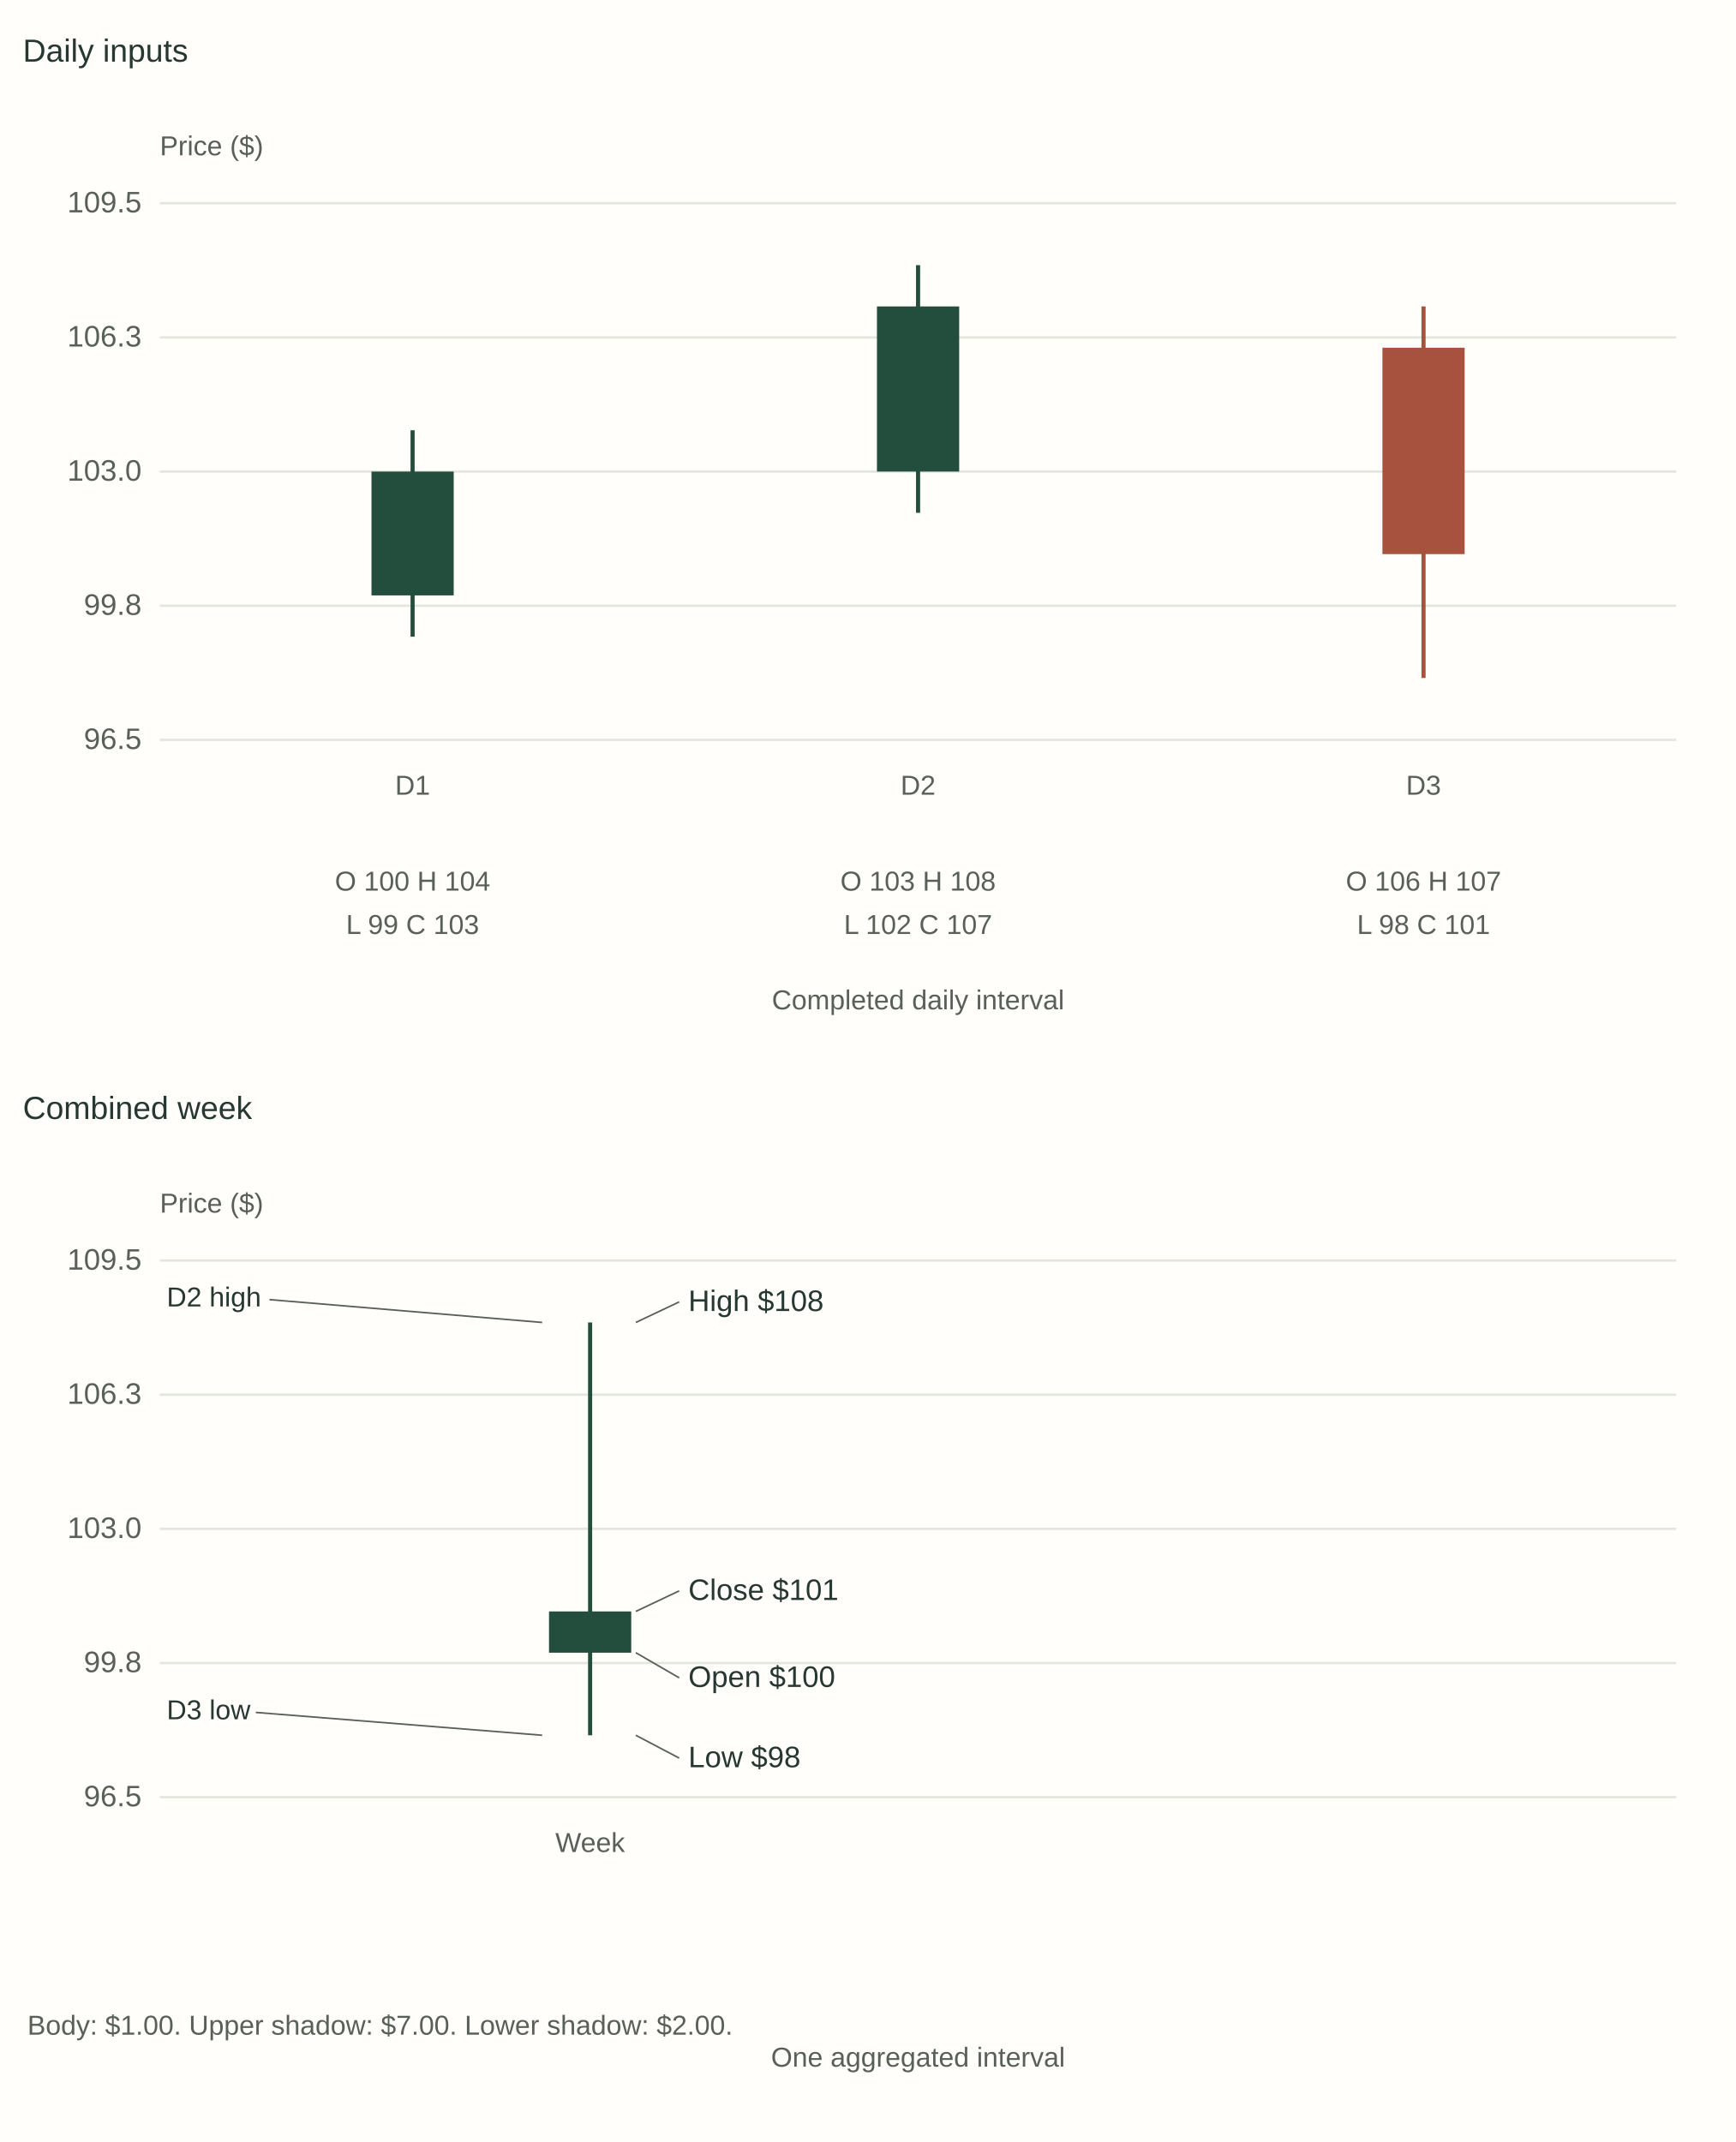
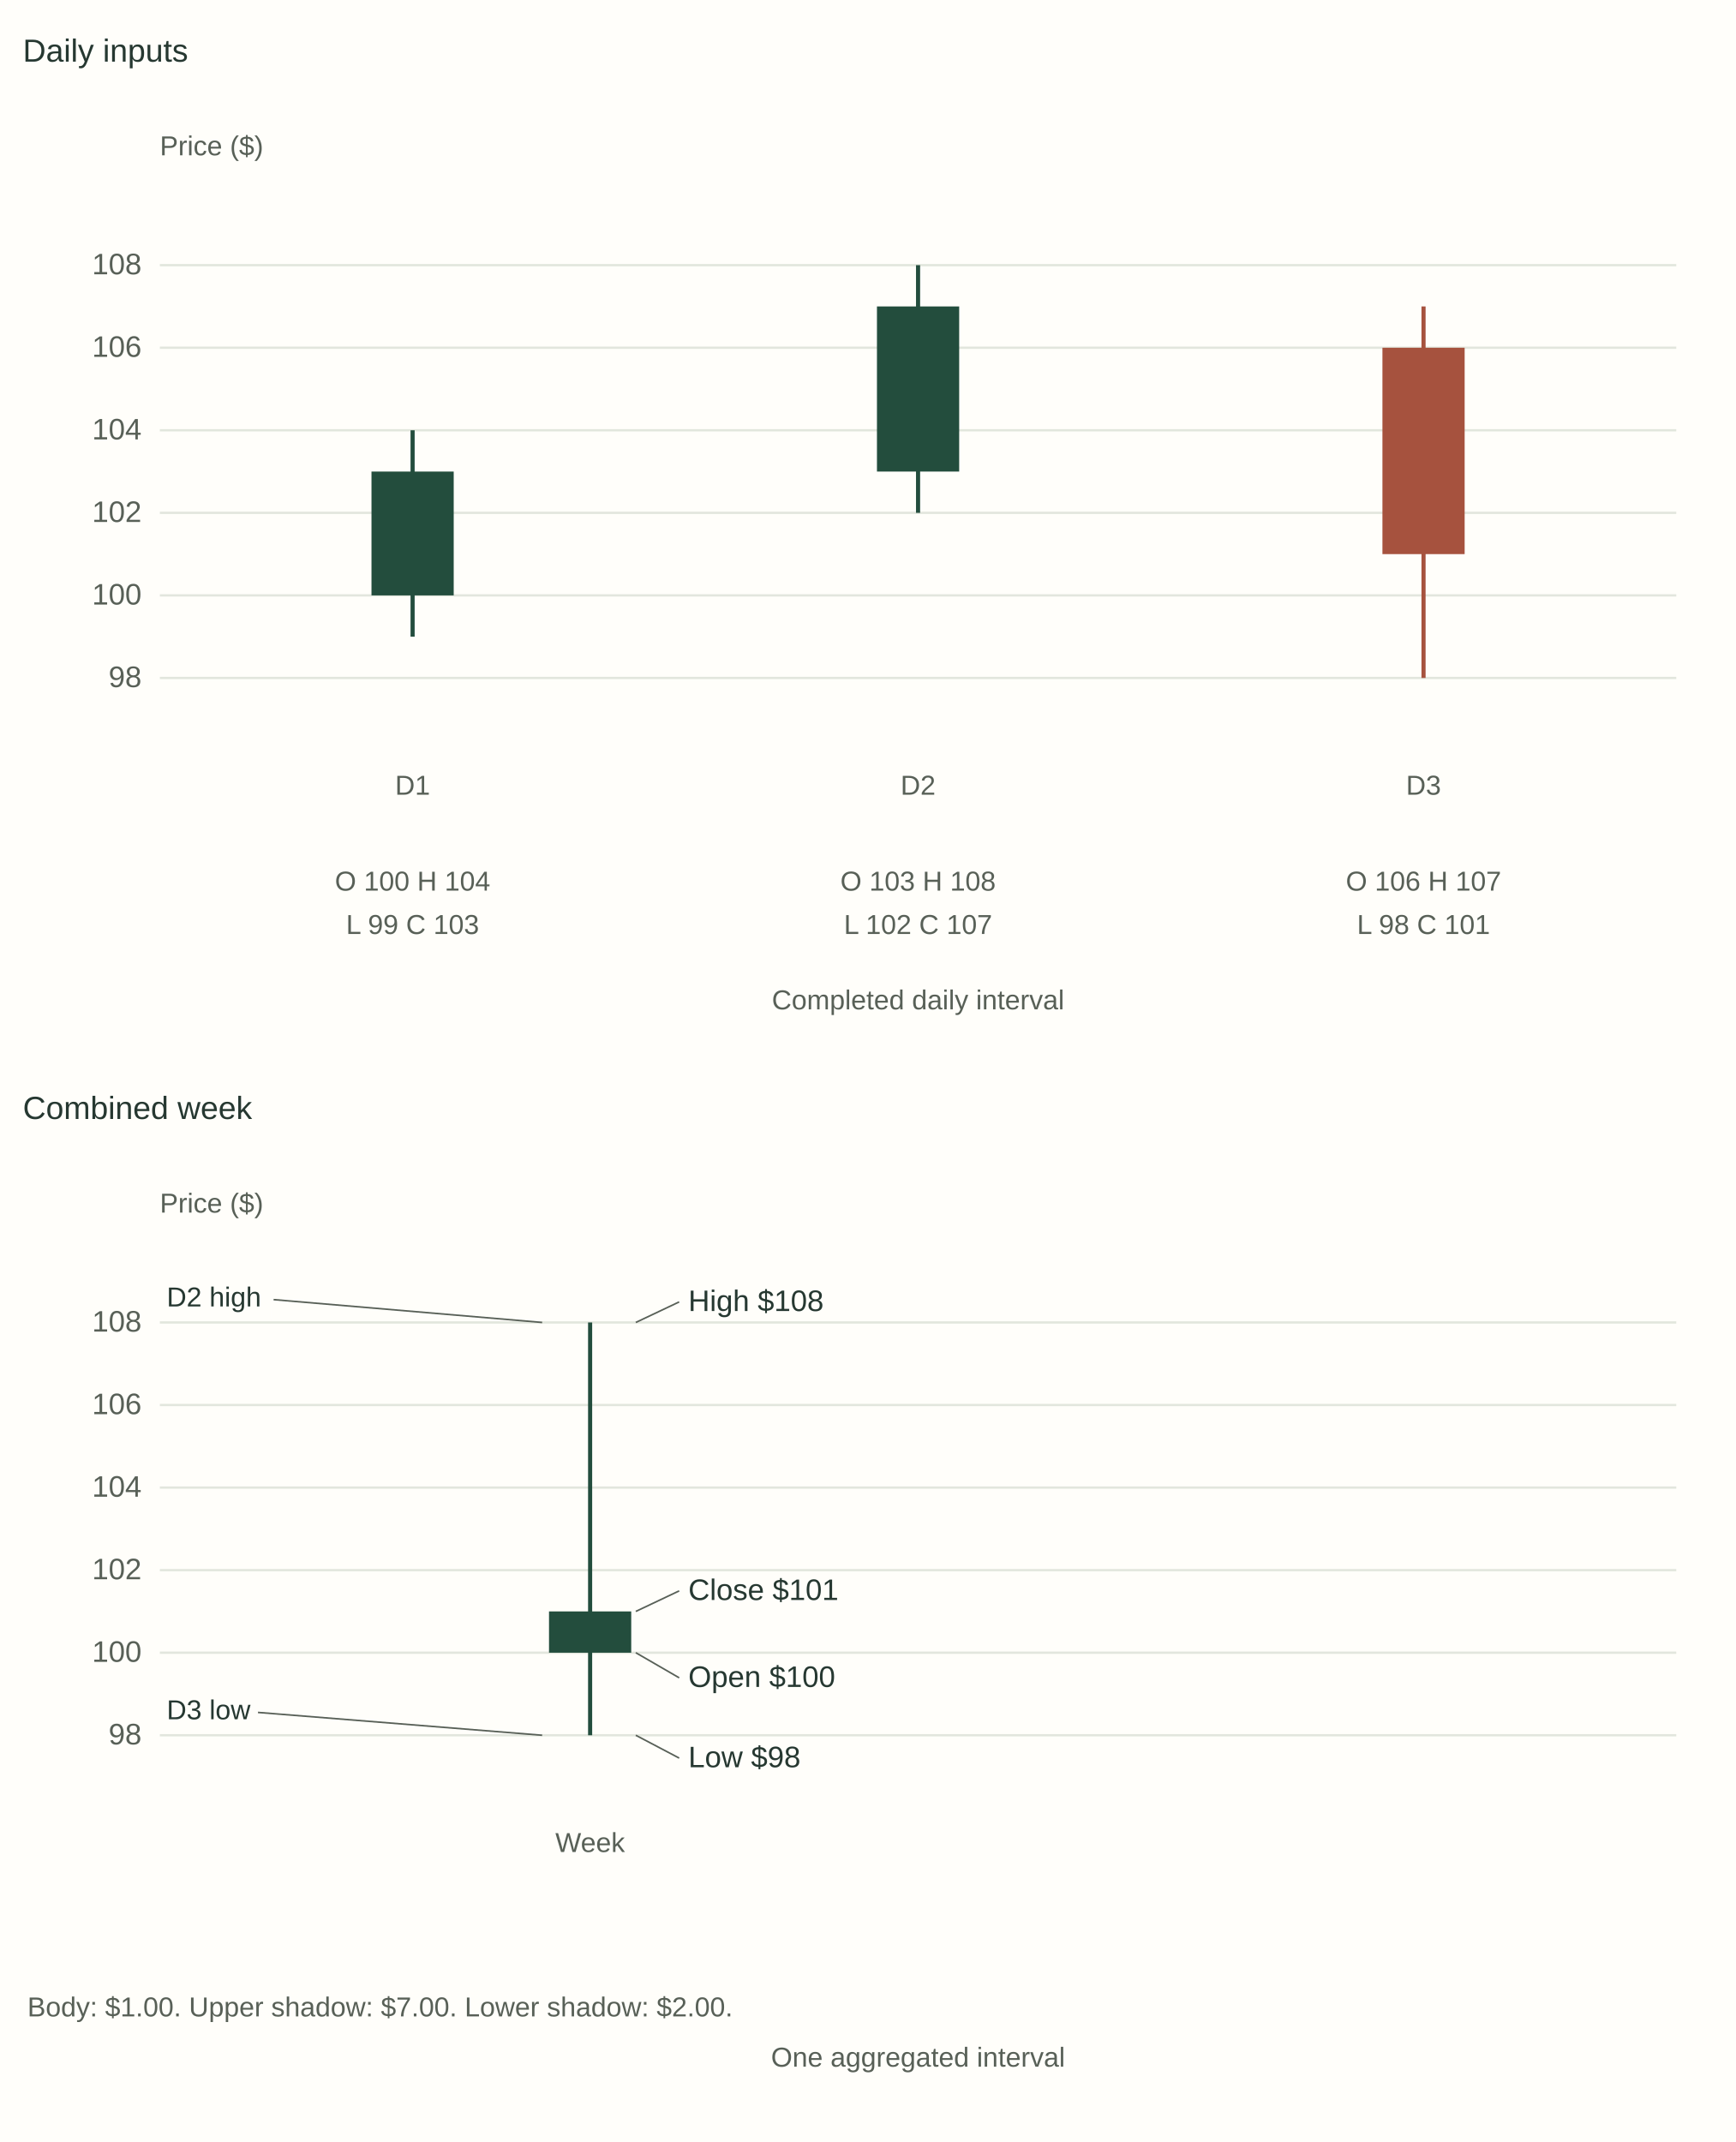
<svg xmlns="http://www.w3.org/2000/svg" viewBox="0 0 760 938" role="img" aria-label="Three completed daily candles become one weekly summary">
  <style>.af-text{font-family:Arial,sans-serif;fill:#263831}</style>
  <rect width="760" height="938" fill="#fffefa" />
  <text class="af-text" x="10" y="27" text-anchor="start" style="font-size:14px;font-weight:500;fill:#263831;">Daily inputs</text>
  <g transform="translate(0 50)">
    <text class="af-text" x="70" y="18" text-anchor="start" style="font-size:12px;font-weight:400;fill:#586057;">Price ($)</text>
-     <line x1="70" y1="274" x2="734" y2="274" stroke="#e2e6dd" />
-     <text class="af-text" x="62" y="278" text-anchor="end" style="font-size:13px;font-weight:400;fill:#586057;">96.5</text>
-     <line x1="70" y1="215.25" x2="734" y2="215.25" stroke="#e2e6dd" />
-     <text class="af-text" x="62" y="219.25" text-anchor="end" style="font-size:13px;font-weight:400;fill:#586057;">99.8</text>
-     <line x1="70" y1="156.5" x2="734" y2="156.5" stroke="#e2e6dd" />
-     <text class="af-text" x="62" y="160.5" text-anchor="end" style="font-size:13px;font-weight:400;fill:#586057;">103.0</text>
-     <line x1="70" y1="97.75" x2="734" y2="97.75" stroke="#e2e6dd" />
-     <text class="af-text" x="62" y="101.75" text-anchor="end" style="font-size:13px;font-weight:400;fill:#586057;">106.3</text>
-     <line x1="70" y1="39" x2="734" y2="39" stroke="#e2e6dd" />
-     <text class="af-text" x="62" y="43" text-anchor="end" style="font-size:13px;font-weight:400;fill:#586057;">109.5</text>
+     <line x1="70" y1="246.885" x2="734" y2="246.885" stroke="#e2e6dd" />
+     <text class="af-text" x="62" y="250.885" text-anchor="end" style="font-size:13px;font-weight:400;fill:#586057;">98</text>
+     <line x1="70" y1="210.731" x2="734" y2="210.731" stroke="#e2e6dd" />
+     <text class="af-text" x="62" y="214.731" text-anchor="end" style="font-size:13px;font-weight:400;fill:#586057;">100</text>
+     <line x1="70" y1="174.577" x2="734" y2="174.577" stroke="#e2e6dd" />
+     <text class="af-text" x="62" y="178.577" text-anchor="end" style="font-size:13px;font-weight:400;fill:#586057;">102</text>
+     <line x1="70" y1="138.423" x2="734" y2="138.423" stroke="#e2e6dd" />
+     <text class="af-text" x="62" y="142.423" text-anchor="end" style="font-size:13px;font-weight:400;fill:#586057;">104</text>
+     <line x1="70" y1="102.269" x2="734" y2="102.269" stroke="#e2e6dd" />
+     <text class="af-text" x="62" y="106.269" text-anchor="end" style="font-size:13px;font-weight:400;fill:#586057;">106</text>
+     <line x1="70" y1="66.115" x2="734" y2="66.115" stroke="#e2e6dd" />
+     <text class="af-text" x="62" y="70.115" text-anchor="end" style="font-size:13px;font-weight:400;fill:#586057;">108</text>
    <line x1="180.667" y1="138.423" x2="180.667" y2="228.808" stroke="#234d3d" stroke-width="1.8" />
    <rect x="162.667" y="156.5" width="36" height="54.231" fill="#234d3d" />
    <text class="af-text" x="180.667" y="298" text-anchor="middle" style="font-size:12px;font-weight:400;fill:#586057;">D1</text>
    <text class="af-text" x="180.667" y="340" text-anchor="middle" style="font-size:12px;font-weight:400;fill:#586057;">O 100  H 104</text>
    <text class="af-text" x="180.667" y="359" text-anchor="middle" style="font-size:12px;font-weight:400;fill:#586057;">L 99  C 103</text>
    <line x1="402" y1="66.115" x2="402" y2="174.577" stroke="#234d3d" stroke-width="1.8" />
    <rect x="384" y="84.192" width="36" height="72.308" fill="#234d3d" />
    <text class="af-text" x="402" y="298" text-anchor="middle" style="font-size:12px;font-weight:400;fill:#586057;">D2</text>
    <text class="af-text" x="402" y="340" text-anchor="middle" style="font-size:12px;font-weight:400;fill:#586057;">O 103  H 108</text>
    <text class="af-text" x="402" y="359" text-anchor="middle" style="font-size:12px;font-weight:400;fill:#586057;">L 102  C 107</text>
    <line x1="623.333" y1="84.192" x2="623.333" y2="246.885" stroke="#a6523e" stroke-width="1.8" />
    <rect x="605.333" y="102.269" width="36" height="90.385" fill="#a6523e" />
    <text class="af-text" x="623.333" y="298" text-anchor="middle" style="font-size:12px;font-weight:400;fill:#586057;">D3</text>
    <text class="af-text" x="623.333" y="340" text-anchor="middle" style="font-size:12px;font-weight:400;fill:#586057;">O 106  H 107</text>
    <text class="af-text" x="623.333" y="359" text-anchor="middle" style="font-size:12px;font-weight:400;fill:#586057;">L 98  C 101</text>
    <text class="af-text" x="402" y="392" text-anchor="middle" style="font-size:12px;font-weight:400;fill:#586057;">Completed daily interval</text>
  </g>
  <text class="af-text" x="10" y="490" text-anchor="start" style="font-size:14px;font-weight:500;fill:#263831;">Combined week</text>
  <g transform="translate(0 513)">
    <text class="af-text" x="70" y="18" text-anchor="start" style="font-size:12px;font-weight:400;fill:#586057;">Price ($)</text>
-     <line x1="70" y1="274" x2="734" y2="274" stroke="#e2e6dd" />
-     <text class="af-text" x="62" y="278" text-anchor="end" style="font-size:13px;font-weight:400;fill:#586057;">96.5</text>
-     <line x1="70" y1="215.25" x2="734" y2="215.25" stroke="#e2e6dd" />
-     <text class="af-text" x="62" y="219.25" text-anchor="end" style="font-size:13px;font-weight:400;fill:#586057;">99.8</text>
-     <line x1="70" y1="156.5" x2="734" y2="156.5" stroke="#e2e6dd" />
-     <text class="af-text" x="62" y="160.5" text-anchor="end" style="font-size:13px;font-weight:400;fill:#586057;">103.0</text>
-     <line x1="70" y1="97.75" x2="734" y2="97.75" stroke="#e2e6dd" />
-     <text class="af-text" x="62" y="101.75" text-anchor="end" style="font-size:13px;font-weight:400;fill:#586057;">106.3</text>
-     <line x1="70" y1="39" x2="734" y2="39" stroke="#e2e6dd" />
-     <text class="af-text" x="62" y="43" text-anchor="end" style="font-size:13px;font-weight:400;fill:#586057;">109.5</text>
+     <line x1="70" y1="246.885" x2="734" y2="246.885" stroke="#e2e6dd" />
+     <text class="af-text" x="62" y="250.885" text-anchor="end" style="font-size:13px;font-weight:400;fill:#586057;">98</text>
+     <line x1="70" y1="210.731" x2="734" y2="210.731" stroke="#e2e6dd" />
+     <text class="af-text" x="62" y="214.731" text-anchor="end" style="font-size:13px;font-weight:400;fill:#586057;">100</text>
+     <line x1="70" y1="174.577" x2="734" y2="174.577" stroke="#e2e6dd" />
+     <text class="af-text" x="62" y="178.577" text-anchor="end" style="font-size:13px;font-weight:400;fill:#586057;">102</text>
+     <line x1="70" y1="138.423" x2="734" y2="138.423" stroke="#e2e6dd" />
+     <text class="af-text" x="62" y="142.423" text-anchor="end" style="font-size:13px;font-weight:400;fill:#586057;">104</text>
+     <line x1="70" y1="102.269" x2="734" y2="102.269" stroke="#e2e6dd" />
+     <text class="af-text" x="62" y="106.269" text-anchor="end" style="font-size:13px;font-weight:400;fill:#586057;">106</text>
+     <line x1="70" y1="66.115" x2="734" y2="66.115" stroke="#e2e6dd" />
+     <text class="af-text" x="62" y="70.115" text-anchor="end" style="font-size:13px;font-weight:400;fill:#586057;">108</text>
    <line x1="258.4" y1="66.115" x2="258.4" y2="246.885" stroke="#234d3d" stroke-width="1.8" />
    <rect x="240.4" y="192.654" width="36" height="18.077" fill="#234d3d" />
    <text class="af-text" x="258.4" y="298" text-anchor="middle" style="font-size:12px;font-weight:400;fill:#586057;">Week</text>
    <line x1="278.4" y1="66.115" x2="297.4" y2="57.115" stroke="#586057" stroke-width=".7" />
    <text class="af-text" x="301.4" y="61.115" text-anchor="start" style="font-size:13px;font-weight:400;fill:#263831;">High $108</text>
    <line x1="278.4" y1="246.885" x2="297.4" y2="256.885" stroke="#586057" stroke-width=".7" />
    <text class="af-text" x="301.4" y="260.885" text-anchor="start" style="font-size:13px;font-weight:400;fill:#263831;">Low $98</text>
    <line x1="278.4" y1="210.731" x2="297.4" y2="221.731" stroke="#586057" stroke-width=".7" />
    <text class="af-text" x="301.4" y="225.731" text-anchor="start" style="font-size:13px;font-weight:400;fill:#263831;">Open $100</text>
    <line x1="278.4" y1="192.654" x2="297.4" y2="183.654" stroke="#586057" stroke-width=".7" />
    <text class="af-text" x="301.4" y="187.654" text-anchor="start" style="font-size:13px;font-weight:400;fill:#263831;">Close $101</text>
+     <line x1="119.8" y1="56.115" x2="237.4" y2="66.115" stroke="#586057" stroke-width=".7" />
+     <rect x="71" y="46.115" width="47.8" height="19" fill="#fffefa" opacity=".92" />
    <text class="af-text" x="73" y="59.115" text-anchor="start" style="font-size:12px;font-weight:400;">D2 high</text>
-     <line x1="118" y1="56.115" x2="237.4" y2="66.115" stroke="#586057" stroke-width=".7" />
+     <line x1="112.96" y1="236.885" x2="237.4" y2="246.885" stroke="#586057" stroke-width=".7" />
+     <rect x="71" y="226.885" width="40.96" height="19" fill="#fffefa" opacity=".92" />
    <text class="af-text" x="73" y="239.885" text-anchor="start" style="font-size:12px;font-weight:400;">D3 low</text>
-     <line x1="112" y1="236.885" x2="237.4" y2="246.885" stroke="#586057" stroke-width=".7" />
-     <text class="af-text" x="12" y="378" text-anchor="start" style="font-size:12px;font-weight:400;fill:#586057;">Body: $1.00. Upper shadow: $7.00. Lower shadow: $2.00.</text>
+     <text class="af-text" x="12" y="370" text-anchor="start" style="font-size:12px;font-weight:400;fill:#586057;">Body: $1.00. Upper shadow: $7.00. Lower shadow: $2.00.</text>
    <text class="af-text" x="402" y="392" text-anchor="middle" style="font-size:12px;font-weight:400;fill:#586057;">One aggregated interval</text>
  </g>
</svg>
